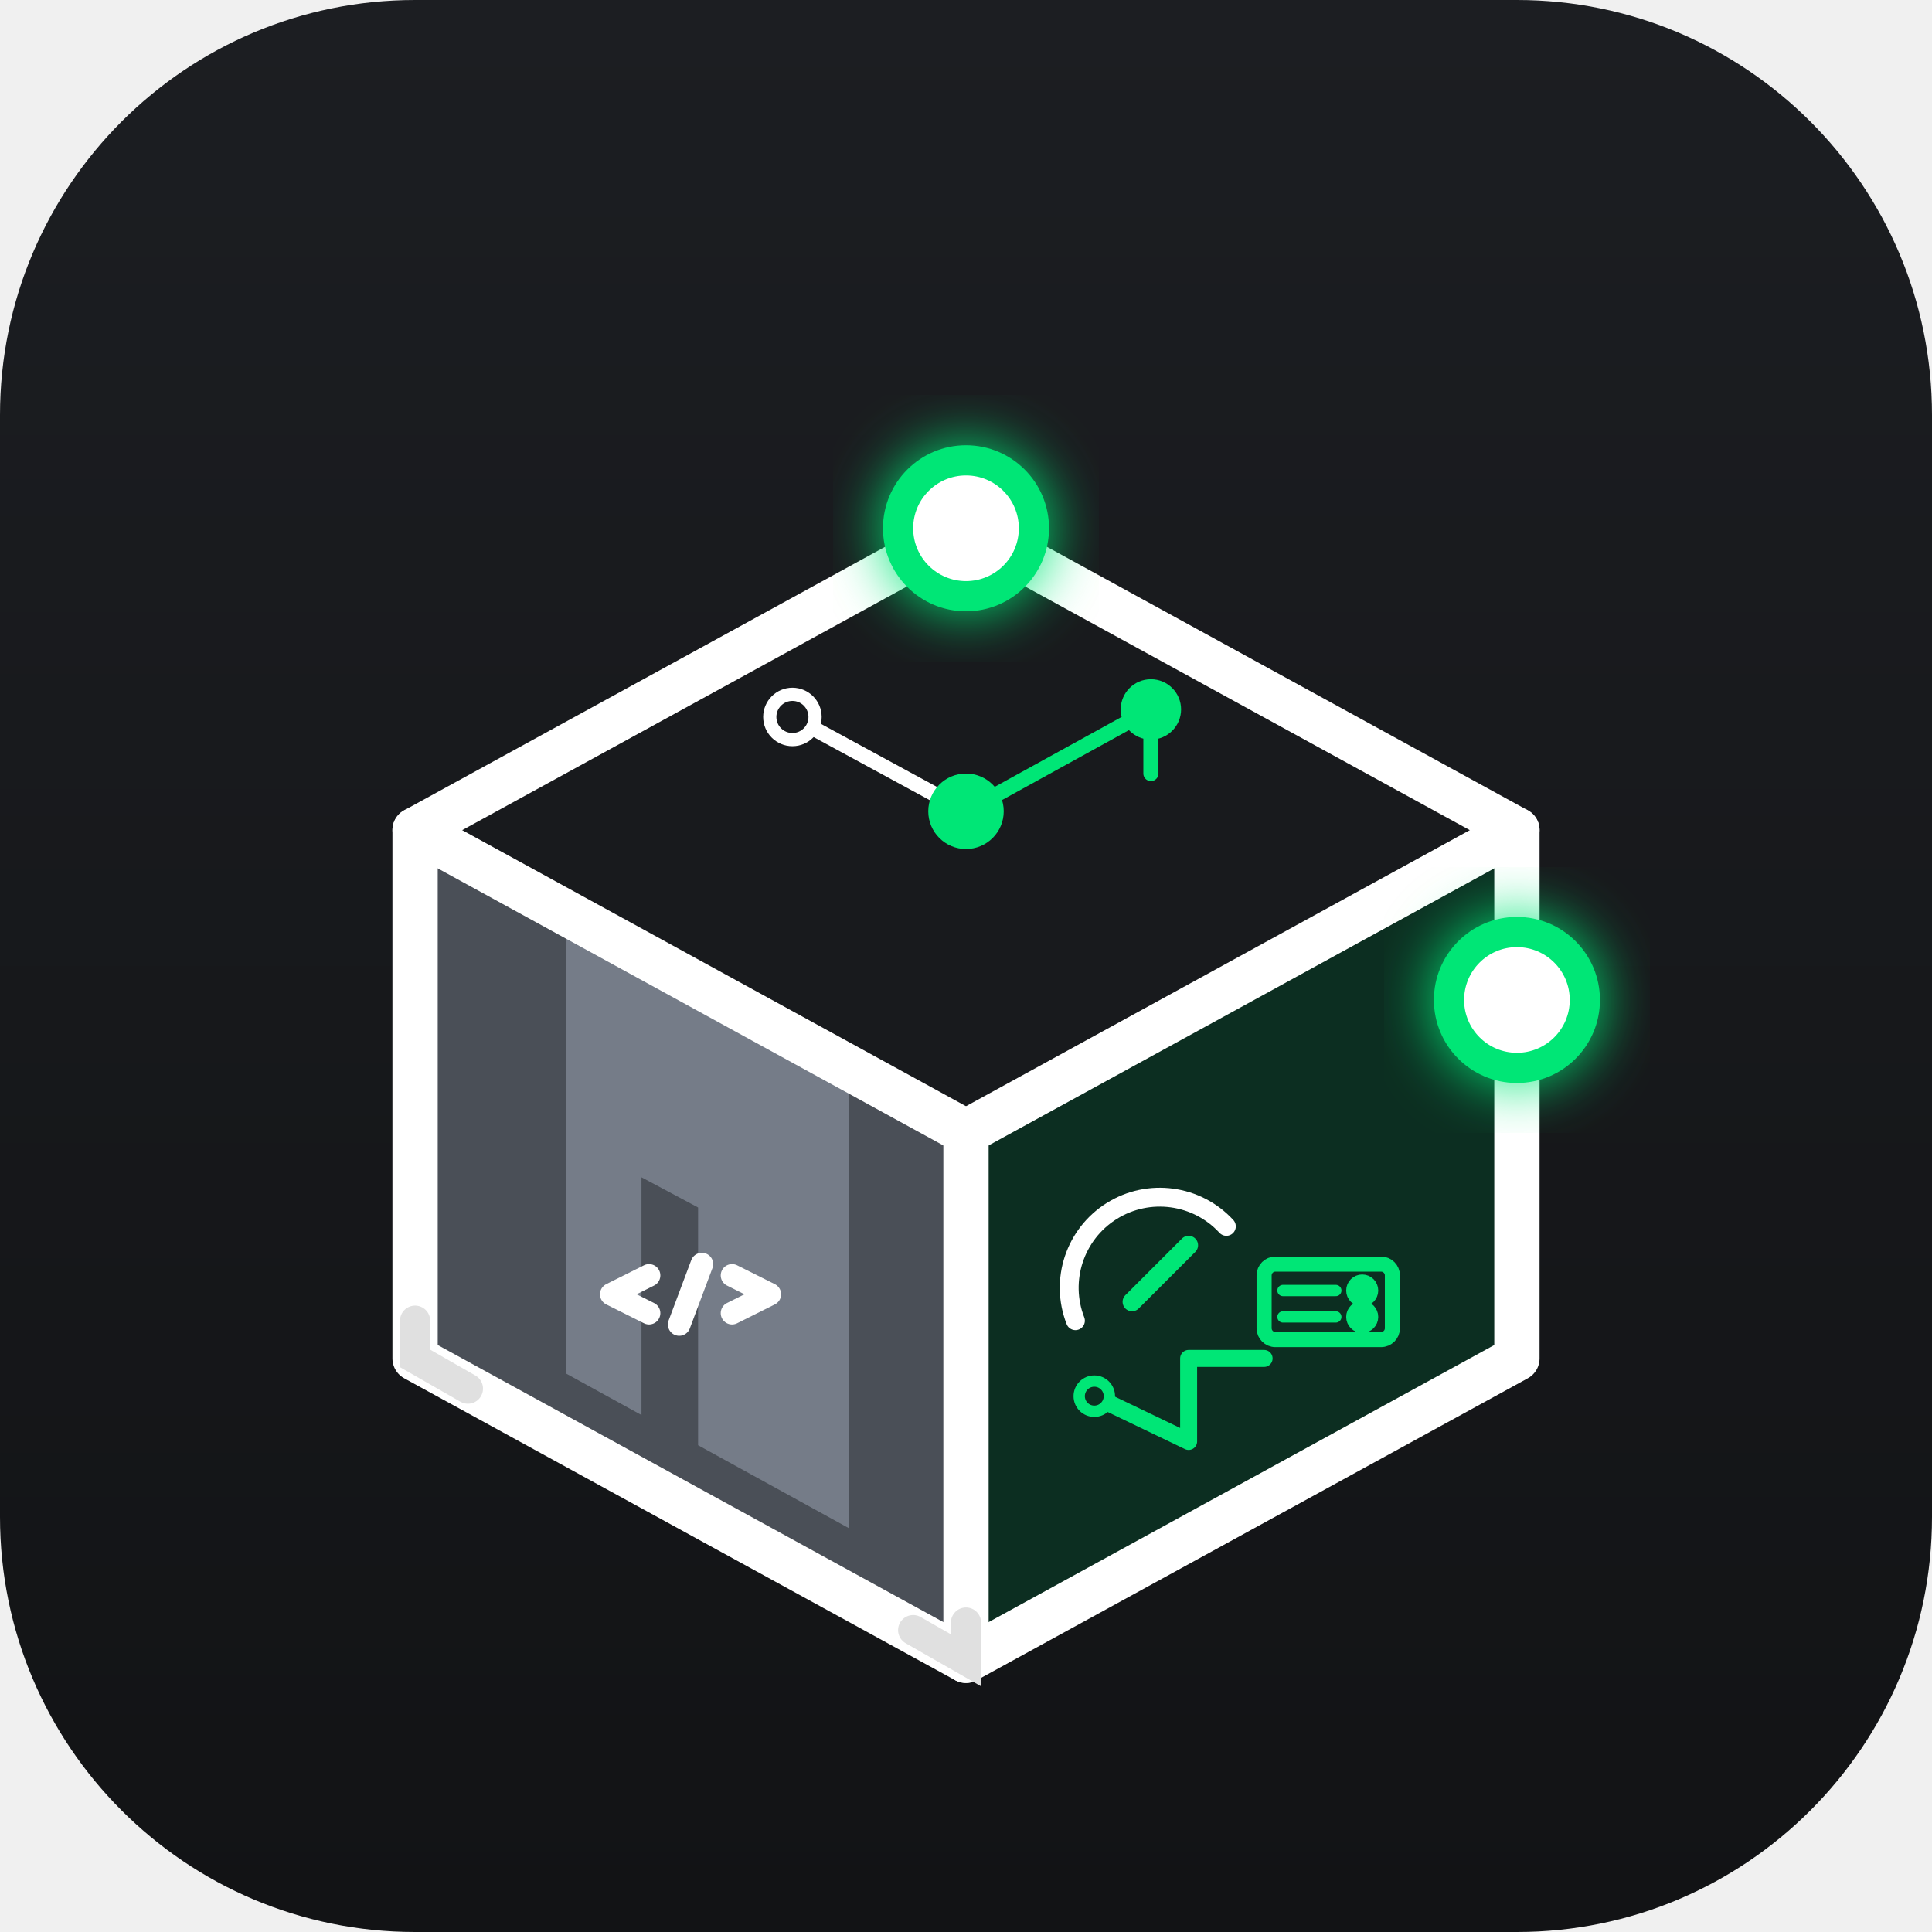
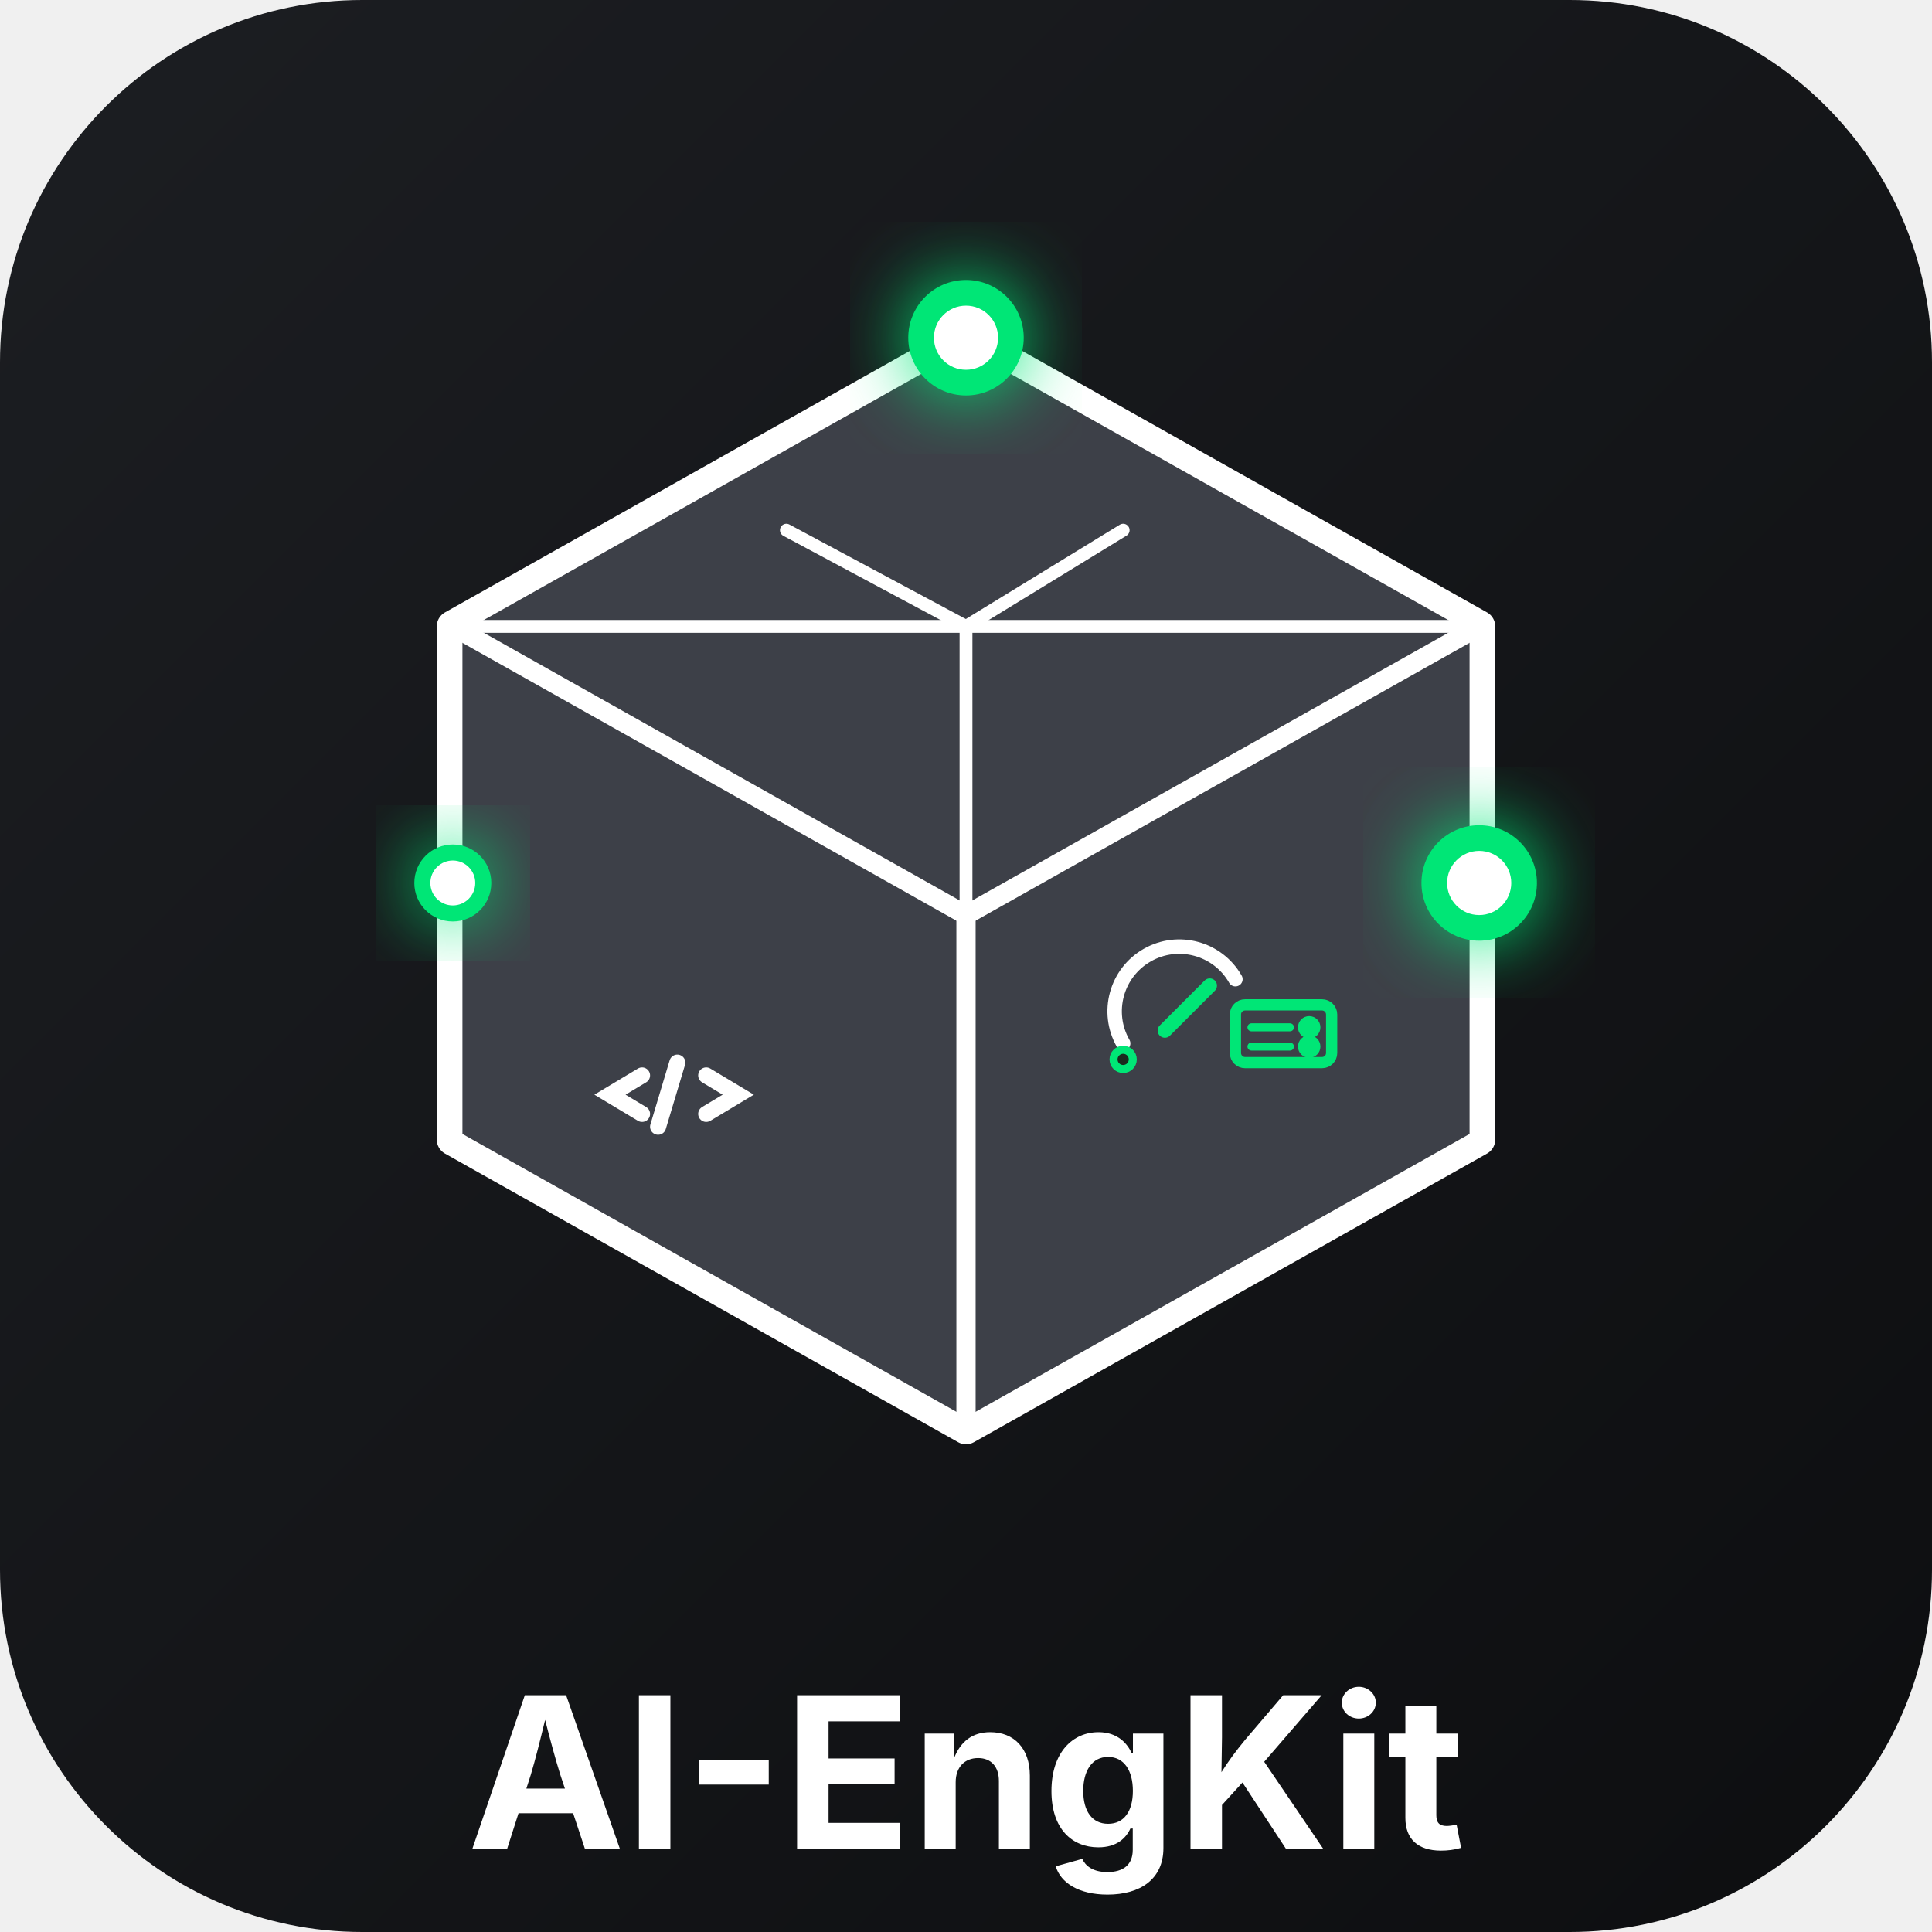
<svg xmlns="http://www.w3.org/2000/svg" viewBox="0 0 512 512">
  <defs>
-     <linearGradient id="bg" x1="0%" y1="0%" x2="0%" y2="100%">
+     <linearGradient id="bg" x1="0%" y1="0%" x2="100%" y2="100%">
      <stop offset="0%" stop-color="#1c1e22" />
-       <stop offset="100%" stop-color="#121315" />
+       <stop offset="100%" stop-color="#0d0e10" />
    </linearGradient>
-     <filter id="glow" x="-30%" y="-30%" width="160%" height="160%">
-       <feGaussianBlur stdDeviation="8" result="blur" />
+     <filter id="glow" x="-50%" y="-50%" width="200%" height="200%">
+       <feGaussianBlur stdDeviation="12" result="blur" />
      <feMerge>
        <feMergeNode in="blur" />
        <feMergeNode in="SourceGraphic" />
      </feMerge>
    </filter>
  </defs>
-   <rect width="512" height="512" rx="110" fill="url(#bg)" />
-   <g transform="translate(0, 10)">
-     <polygon points="110,210 256,290 256,430 110,350" fill="#4a4f57" />
-     <polygon points="150,232 225,273 225,395 185,373 185,310 170,302 170,365 150,354" fill="#757c88" />
-     <polygon points="256,290 402,210 402,350 256,430" fill="#0c2e21" />
-     <polygon points="256,130 402,210 256,290 110,210" fill="#181a1d" />
+   <rect width="512" height="512" rx="96" fill="url(#bg)" />
+   <g transform="translate(256, 200) scale(0.85) translate(-256, -210)">
+     <polygon points="256,80 416,170 416,330 256,420 96,330 96,170" fill="#2a2d32" stroke="#ffffff" stroke-width="10" stroke-linejoin="round" />
+     <polygon points="256,260 256,420 96,330 96,170" fill="#3a3f47" />
+     <polygon points="256,260 256,420 416,330 416,170" fill="#1a2a1e" />
+     <polygon points="256,80 256,260 96,170 96,330" fill="#4a4f57" />
+     <polygon points="256,80 256,260 416,170 416,330" fill="#2a2d32" />
+     <polygon points="256,80 416,170 416,330 256,420 96,330 96,170" fill="#3d4048" />
    <g stroke="#ffffff" stroke-width="6" stroke-linecap="round" stroke-linejoin="round" fill="none">
-       <path d="M 172,328 L 162,333 L 172,338" />
-       <path d="M 194,328 L 204,333 L 194,338" />
-       <line x1="180" y1="341" x2="186" y2="325" />
+       <polygon points="256,80 416,170 416,330 256,420 96,330 96,170" />
+       <line x1="256" y1="260" x2="256" y2="420" />
+       <line x1="256" y1="260" x2="96" y2="170" />
+       <line x1="256" y1="260" x2="416" y2="170" />
    </g>
-     <g stroke="#00e676" stroke-width="4.5" stroke-linecap="round" stroke-linejoin="round" fill="none">
-       <path d="M 285,340 A 24,24 0 0,1 325,315" stroke="#ffffff" stroke-width="5" />
-       <line x1="300" y1="335" x2="315" y2="320" stroke="#00e676" stroke-width="5" />
-       <rect x="335" y="325" width="34" height="20" rx="3" stroke="#00e676" stroke-width="4" />
-       <line x1="340" y1="332" x2="354" y2="332" stroke="#00e676" stroke-width="3" />
-       <circle cx="361" cy="332" r="2" fill="#00e676" />
-       <line x1="340" y1="339" x2="354" y2="339" stroke="#00e676" stroke-width="3" />
-       <circle cx="361" cy="339" r="2" fill="#00e676" />
-       <path d="M 290,360 L 315,372 L 315,350 L 335,350" />
-       <circle cx="290" cy="360" r="4" fill="#0c2e21" stroke="#00e676" stroke-width="3" />
+     <g stroke="#ffffff" stroke-width="5" stroke-linecap="round" fill="none">
+       <path d="M 155,310 L 145,316 L 155,322" />
+       <path d="M 175,310 L 185,316 L 175,322" />
+       <line x1="160" y1="326" x2="166" y2="306" />
    </g>
-     <g stroke="#00e676" stroke-width="3.5" stroke-linecap="round" fill="none">
-       <line x1="210" y1="180" x2="256" y2="205" stroke="#ffffff" stroke-width="4" />
-       <circle cx="210" cy="180" r="6" stroke="#ffffff" stroke-width="3.5" fill="#181a1d" />
-       <path d="M 256,205 L 305,178 L 305,195" stroke="#00e676" stroke-width="4" />
-       <circle cx="305" cy="178" r="8" fill="#00e676" stroke="none" />
-       <circle cx="256" cy="205" r="10" fill="#00e676" stroke="none" />
+     <g stroke="#00e676" stroke-width="4" stroke-linecap="round" fill="none">
+       <path d="M 305,300 A 20,20 0 0,1 340,280" stroke="#ffffff" stroke-width="4.5" />
+       <line x1="318" y1="296" x2="332" y2="282" stroke="#00e676" stroke-width="4.5" />
+       <rect x="340" y="288" width="30" height="18" rx="3" stroke="#00e676" stroke-width="3.5" />
+       <line x1="345" y1="295" x2="357" y2="295" stroke="#00e676" stroke-width="2.5" />
+       <circle cx="363" cy="295" r="1.5" fill="#00e676" />
+       <line x1="345" y1="301" x2="357" y2="301" stroke="#00e676" stroke-width="2.5" />
+       <circle cx="363" cy="301" r="1.5" fill="#00e676" />
+       <circle cx="305" cy="305" r="3" fill="#1a2a1e" stroke="#00e676" stroke-width="2.5" />
    </g>
-     <g stroke="#ffffff" stroke-width="12" stroke-linecap="round" stroke-linejoin="round" fill="none">
-       <polygon points="256,130 402,210 402,350 256,430 110,350 110,210" />
-       <line x1="256" y1="290" x2="256" y2="430" />
-       <line x1="256" y1="290" x2="110" y2="210" />
-       <line x1="256" y1="290" x2="402" y2="210" />
+     <g stroke="#ffffff" stroke-width="4" stroke-linecap="round" fill="none">
+       <line x1="200" y1="140" x2="256" y2="170" />
+       <line x1="305" y1="140" x2="256" y2="170" />
+       <line x1="256" y1="170" x2="256" y2="260" />
+       <line x1="256" y1="170" x2="96" y2="170" />
+       <line x1="256" y1="170" x2="416" y2="170" />
    </g>
-     <path d="M 110,340 L 110,350 L 124,358" stroke="#e0e0e0" stroke-width="8" fill="none" stroke-linecap="round" />
-     <path d="M 256,420 L 256,430 L 242,422" stroke="#e0e0e0" stroke-width="8" fill="none" stroke-linecap="round" />
-     <circle cx="256" cy="130" r="22" fill="#00e676" filter="url(#glow)" />
-     <circle cx="256" cy="130" r="14" fill="#ffffff" />
-     <circle cx="402" cy="255" r="22" fill="#00e676" filter="url(#glow)" />
-     <circle cx="402" cy="255" r="14" fill="#ffffff" />
+     <circle cx="256" cy="80" r="18" fill="#00e676" filter="url(#glow)" />
+     <circle cx="256" cy="80" r="10" fill="#ffffff" />
+     <circle cx="416" cy="250" r="18" fill="#00e676" filter="url(#glow)" />
+     <circle cx="416" cy="250" r="10" fill="#ffffff" />
+     <circle cx="96" cy="250" r="12" fill="#00e676" filter="url(#glow)" />
+     <circle cx="96" cy="250" r="7" fill="#ffffff" />
  </g>
+   <text x="256" y="490" font-family="system-ui, -apple-system, sans-serif" font-weight="700" font-size="56" fill="#ffffff" text-anchor="middle">AI-EngKit</text>
</svg>
